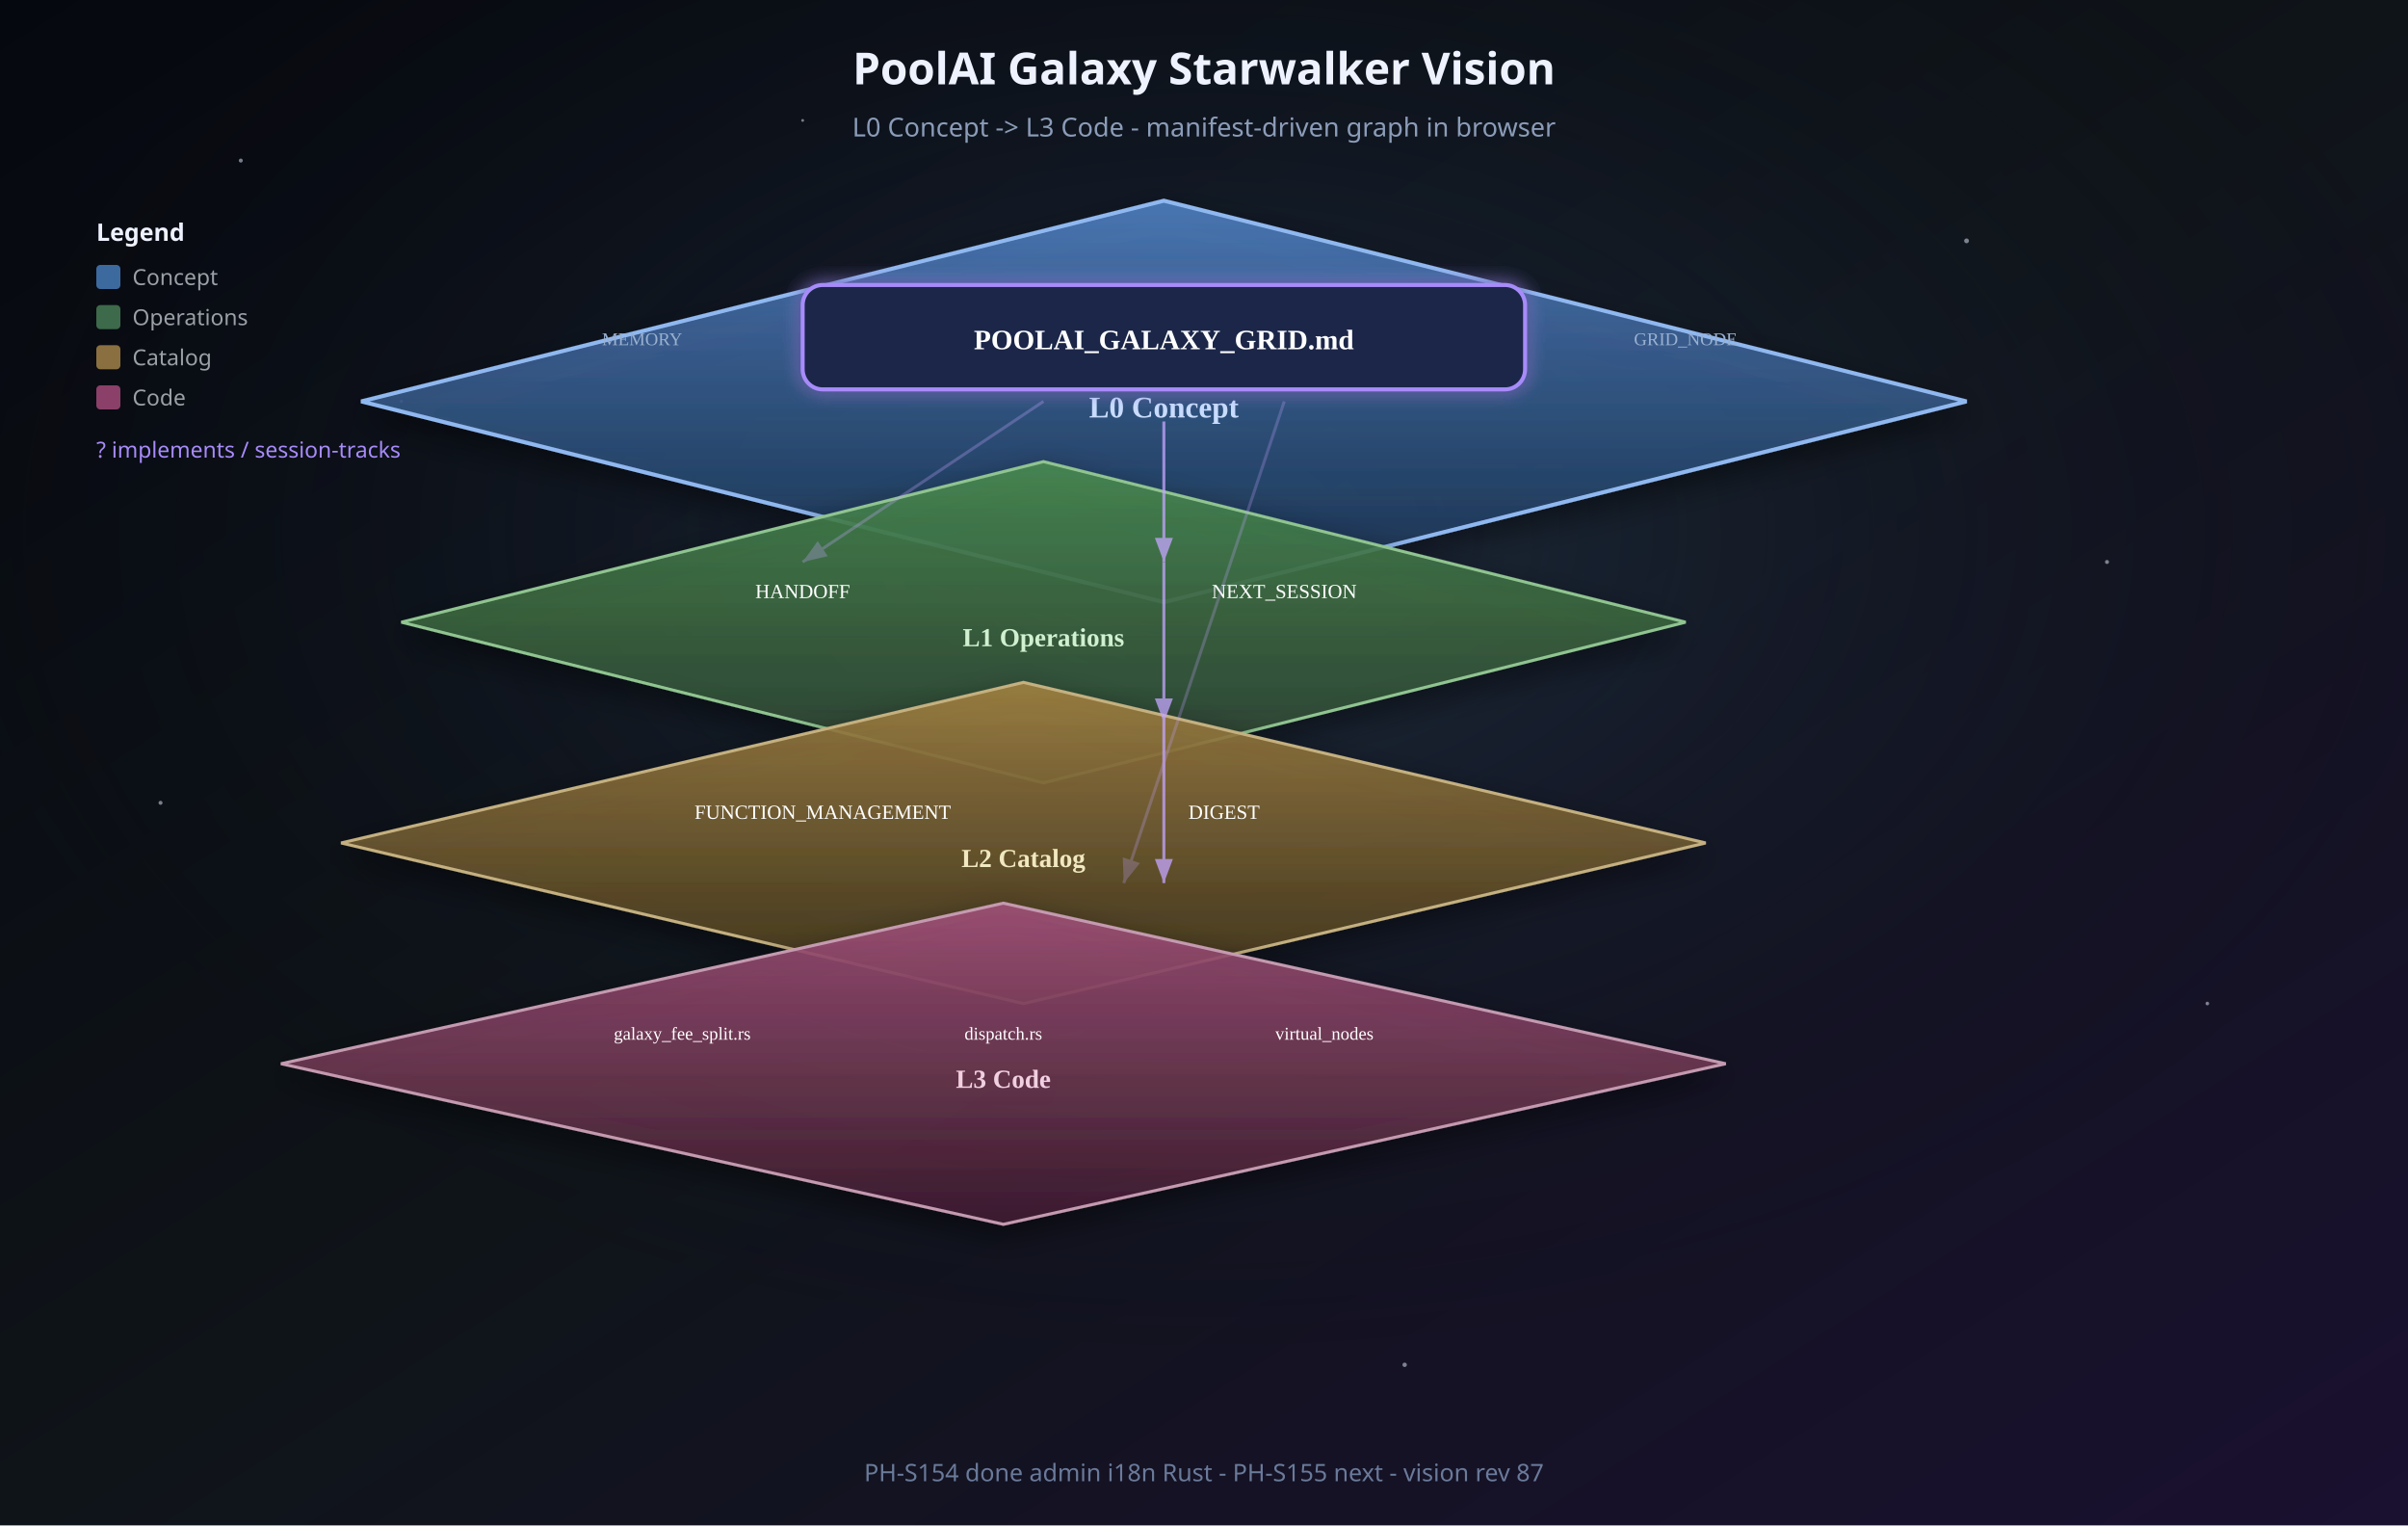
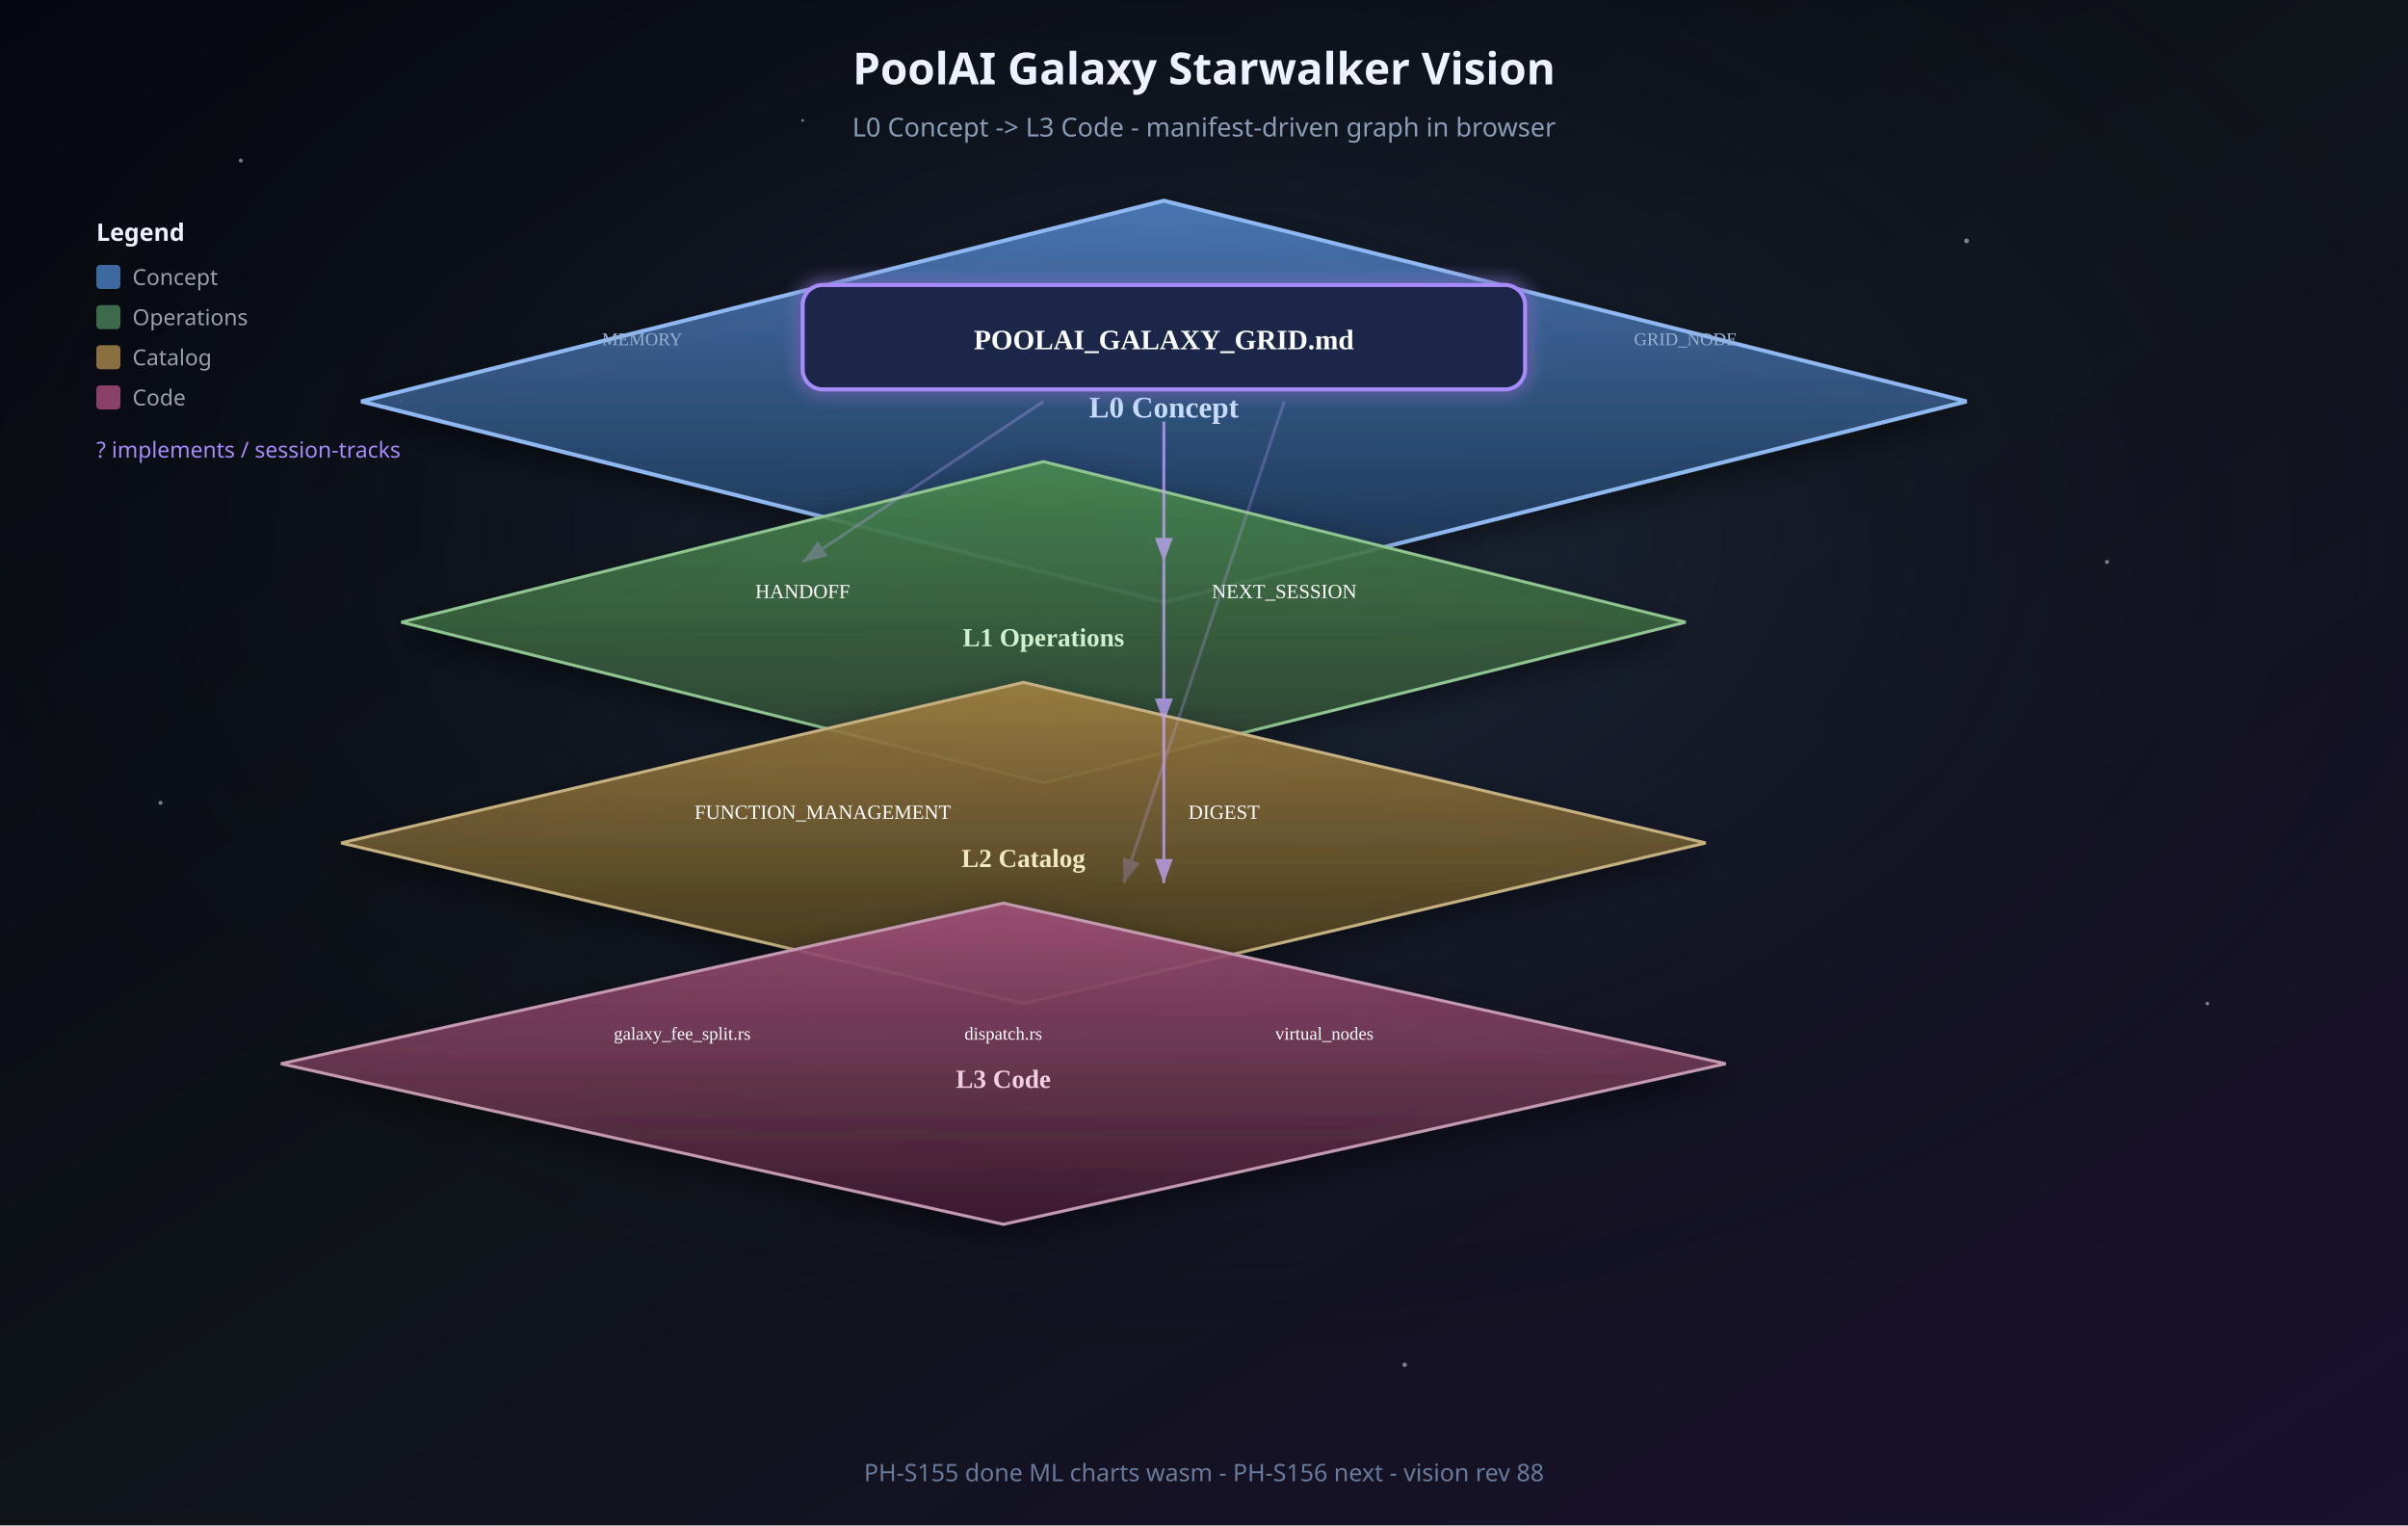
<svg xmlns="http://www.w3.org/2000/svg" viewBox="0 0 1200 760" role="img" aria-labelledby="title desc">
  <defs>
    <linearGradient id="bg" x1="0%" y1="0%" x2="100%" y2="100%">
      <stop offset="0%" stop-color="#06080f" />
      <stop offset="50%" stop-color="#0f1419" />
      <stop offset="100%" stop-color="#1a1030" />
    </linearGradient>
    <radialGradient id="nebula" cx="50%" cy="35%" r="55%">
      <stop offset="0%" stop-color="#3d5a8a" stop-opacity="0.35" />
      <stop offset="100%" stop-color="#06080f" stop-opacity="0" />
    </radialGradient>
    <linearGradient id="planeL0" x1="0%" y1="0%" x2="0%" y2="100%">
      <stop offset="0%" stop-color="#4a7ab8" stop-opacity="0.95" />
      <stop offset="100%" stop-color="#1e3350" stop-opacity="0.85" />
    </linearGradient>
    <linearGradient id="planeL1" x1="0%" y1="0%" x2="0%" y2="100%">
      <stop offset="0%" stop-color="#4a8a50" stop-opacity="0.9" />
      <stop offset="100%" stop-color="#2a4030" stop-opacity="0.85" />
    </linearGradient>
    <linearGradient id="planeL2" x1="0%" y1="0%" x2="0%" y2="100%">
      <stop offset="0%" stop-color="#a08040" stop-opacity="0.9" />
      <stop offset="100%" stop-color="#403520" stop-opacity="0.85" />
    </linearGradient>
    <linearGradient id="planeL3" x1="0%" y1="0%" x2="0%" y2="100%">
      <stop offset="0%" stop-color="#a05078" stop-opacity="0.9" />
      <stop offset="100%" stop-color="#402030" stop-opacity="0.85" />
    </linearGradient>
    <filter id="shadow" x="-30%" y="-30%" width="160%" height="160%">
      <feDropShadow dx="0" dy="6" stdDeviation="8" flood-color="#000" flood-opacity="0.5" />
    </filter>
    <filter id="glow" x="-50%" y="-50%" width="200%" height="200%">
      <feGaussianBlur stdDeviation="4" result="b" />
      <feMerge>
        <feMergeNode in="b" />
        <feMergeNode in="SourceGraphic" />
      </feMerge>
    </filter>
    <marker id="arrow" markerWidth="10" markerHeight="10" refX="8" refY="3" orient="auto">
      <path d="M0,0 L8,3 L0,6 Z" fill="#c4a5ff" />
    </marker>
  </defs>
  <rect width="1200" height="760" fill="url(#bg)" />
  <rect width="1200" height="760" fill="url(#nebula)" />
  <g fill="#e8f0ff" opacity="0.5">
    <circle cx="120" cy="80" r="1" />
    <circle cx="980" cy="120" r="1.2" />
    <circle cx="200" cy="200" r="0.8" />
    <circle cx="1050" cy="280" r="1" />
    <circle cx="80" cy="400" r="1" />
    <circle cx="1100" cy="500" r="0.9" />
    <circle cx="400" cy="60" r="0.7" />
    <circle cx="700" cy="680" r="1.1" />
  </g>
  <text x="600" y="42" text-anchor="middle" fill="#eef2ff" font-family="Segoe UI, system-ui, sans-serif" font-size="22" font-weight="600">PoolAI Galaxy Starwalker Vision</text>
  <text x="600" y="68" text-anchor="middle" fill="#8b9cb8" font-family="Segoe UI, system-ui, sans-serif" font-size="13">L0 Concept -&gt; L3 Code - manifest-driven graph in browser</text>
  <g transform="translate(180, 100)" filter="url(#shadow)">
    <path d="M0 100 L400 0 L800 100 L400 200 Z" fill="url(#planeL0)" stroke="#90b8f0" stroke-width="2" />
    <text x="400" y="108" text-anchor="middle" fill="#c8dcff" font-size="15" font-weight="700">L0 Concept</text>
    <g filter="url(#glow)">
      <rect x="220" y="42" width="360" height="52" rx="10" fill="#1a2848" stroke="#a78bfa" stroke-width="2" />
      <text x="400" y="74" text-anchor="middle" fill="#fff" font-size="14" font-weight="700">POOLAI_GALAXY_GRID.md</text>
    </g>
    <text x="140" y="72" text-anchor="middle" fill="#9ab0d0" font-size="9">MEMORY</text>
    <text x="660" y="72" text-anchor="middle" fill="#9ab0d0" font-size="9">GRID_NODE</text>
  </g>
  <g transform="translate(200, 230)" filter="url(#shadow)">
    <path d="M0 80 L320 0 L640 80 L320 160 Z" fill="url(#planeL1)" stroke="#90c490" stroke-width="1.5" />
    <text x="320" y="92" text-anchor="middle" fill="#d0f0d0" font-size="13" font-weight="600">L1 Operations</text>
    <text x="200" y="68" text-anchor="middle" fill="#fff" font-size="10">HANDOFF</text>
    <text x="440" y="68" text-anchor="middle" fill="#fff" font-size="10">NEXT_SESSION</text>
  </g>
  <g transform="translate(170, 340)" filter="url(#shadow)">
    <path d="M0 80 L340 0 L680 80 L340 160 Z" fill="url(#planeL2)" stroke="#c4b080" stroke-width="1.5" />
    <text x="340" y="92" text-anchor="middle" fill="#f0e8c0" font-size="13" font-weight="600">L2 Catalog</text>
    <text x="240" y="68" text-anchor="middle" fill="#fff" font-size="10">FUNCTION_MANAGEMENT</text>
    <text x="440" y="68" text-anchor="middle" fill="#fff" font-size="10">DIGEST</text>
  </g>
  <g transform="translate(140, 450)" filter="url(#shadow)">
    <path d="M0 80 L360 0 L720 80 L360 160 Z" fill="url(#planeL3)" stroke="#c49ab0" stroke-width="1.5" />
    <text x="360" y="92" text-anchor="middle" fill="#f0d0e0" font-size="13" font-weight="600">L3 Code</text>
    <text x="200" y="68" text-anchor="middle" fill="#fff" font-size="9">galaxy_fee_split.rs</text>
    <text x="360" y="68" text-anchor="middle" fill="#fff" font-size="9">dispatch.rs</text>
    <text x="520" y="68" text-anchor="middle" fill="#fff" font-size="9">virtual_nodes</text>
  </g>
  <g fill="none" stroke="#c4a5ff" stroke-width="1.5" marker-end="url(#arrow)" opacity="0.75">
    <path d="M580 210 L580 280" />
    <path d="M580 280 L580 360" />
    <path d="M580 360 L580 440" />
    <path d="M520 200 L400 280" opacity="0.4" />
    <path d="M640 200 L560 440" opacity="0.35" />
  </g>
  <g transform="translate(48, 120)" font-family="Segoe UI, system-ui, sans-serif" font-size="11">
    <text x="0" y="0" fill="#eef2ff" font-weight="600" font-size="12">Legend</text>
    <rect x="0" y="12" width="12" height="12" rx="2" fill="#3d6a9e" />
    <text x="18" y="22" fill="#9aa0a6">Concept</text>
    <rect x="0" y="32" width="12" height="12" rx="2" fill="#3d6a4a" />
    <text x="18" y="42" fill="#9aa0a6">Operations</text>
    <rect x="0" y="52" width="12" height="12" rx="2" fill="#8a7040" />
    <text x="18" y="62" fill="#9aa0a6">Catalog</text>
    <rect x="0" y="72" width="12" height="12" rx="2" fill="#8a4068" />
    <text x="18" y="82" fill="#9aa0a6">Code</text>
    <text x="0" y="108" fill="#a78bfa">? implements / session-tracks</text>
  </g>
-   <text x="600" y="738" text-anchor="middle" fill="#6a7a9a" font-family="Segoe UI, system-ui, sans-serif" font-size="12">PH-S154 done admin i18n Rust - PH-S155 next - vision rev 87</text>
+   <text x="600" y="738" text-anchor="middle" fill="#6a7a9a" font-family="Segoe UI, system-ui, sans-serif" font-size="12">PH-S155 done ML charts wasm - PH-S156 next - vision rev 88</text>
</svg>
